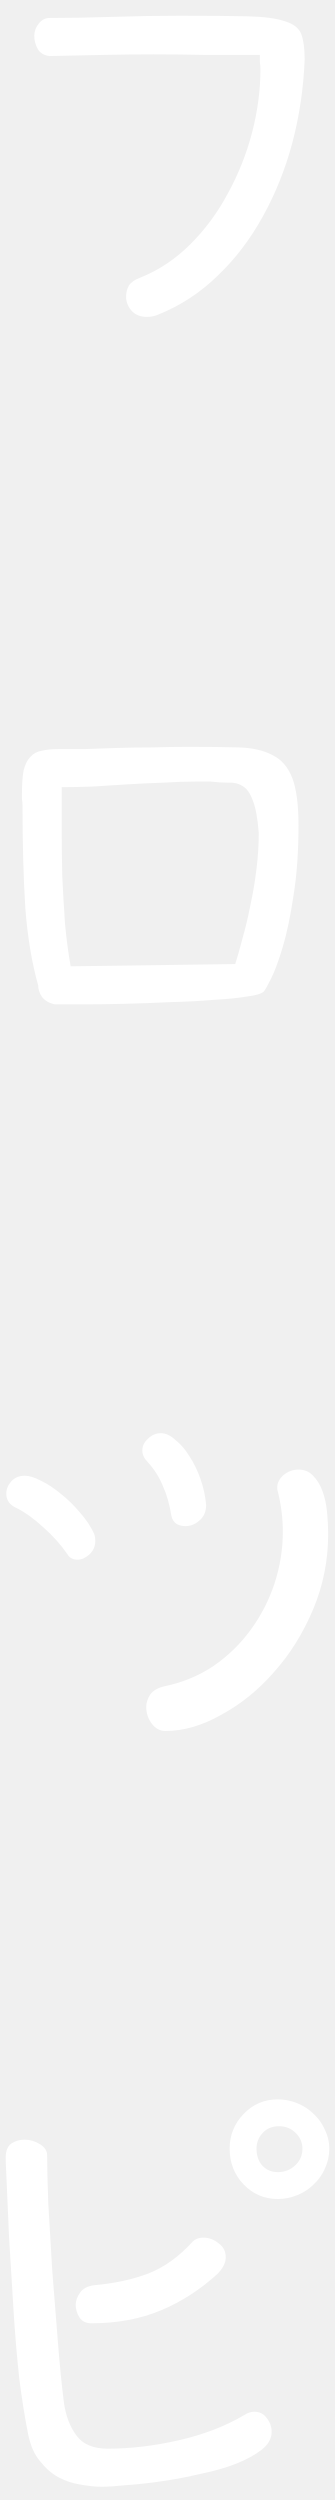
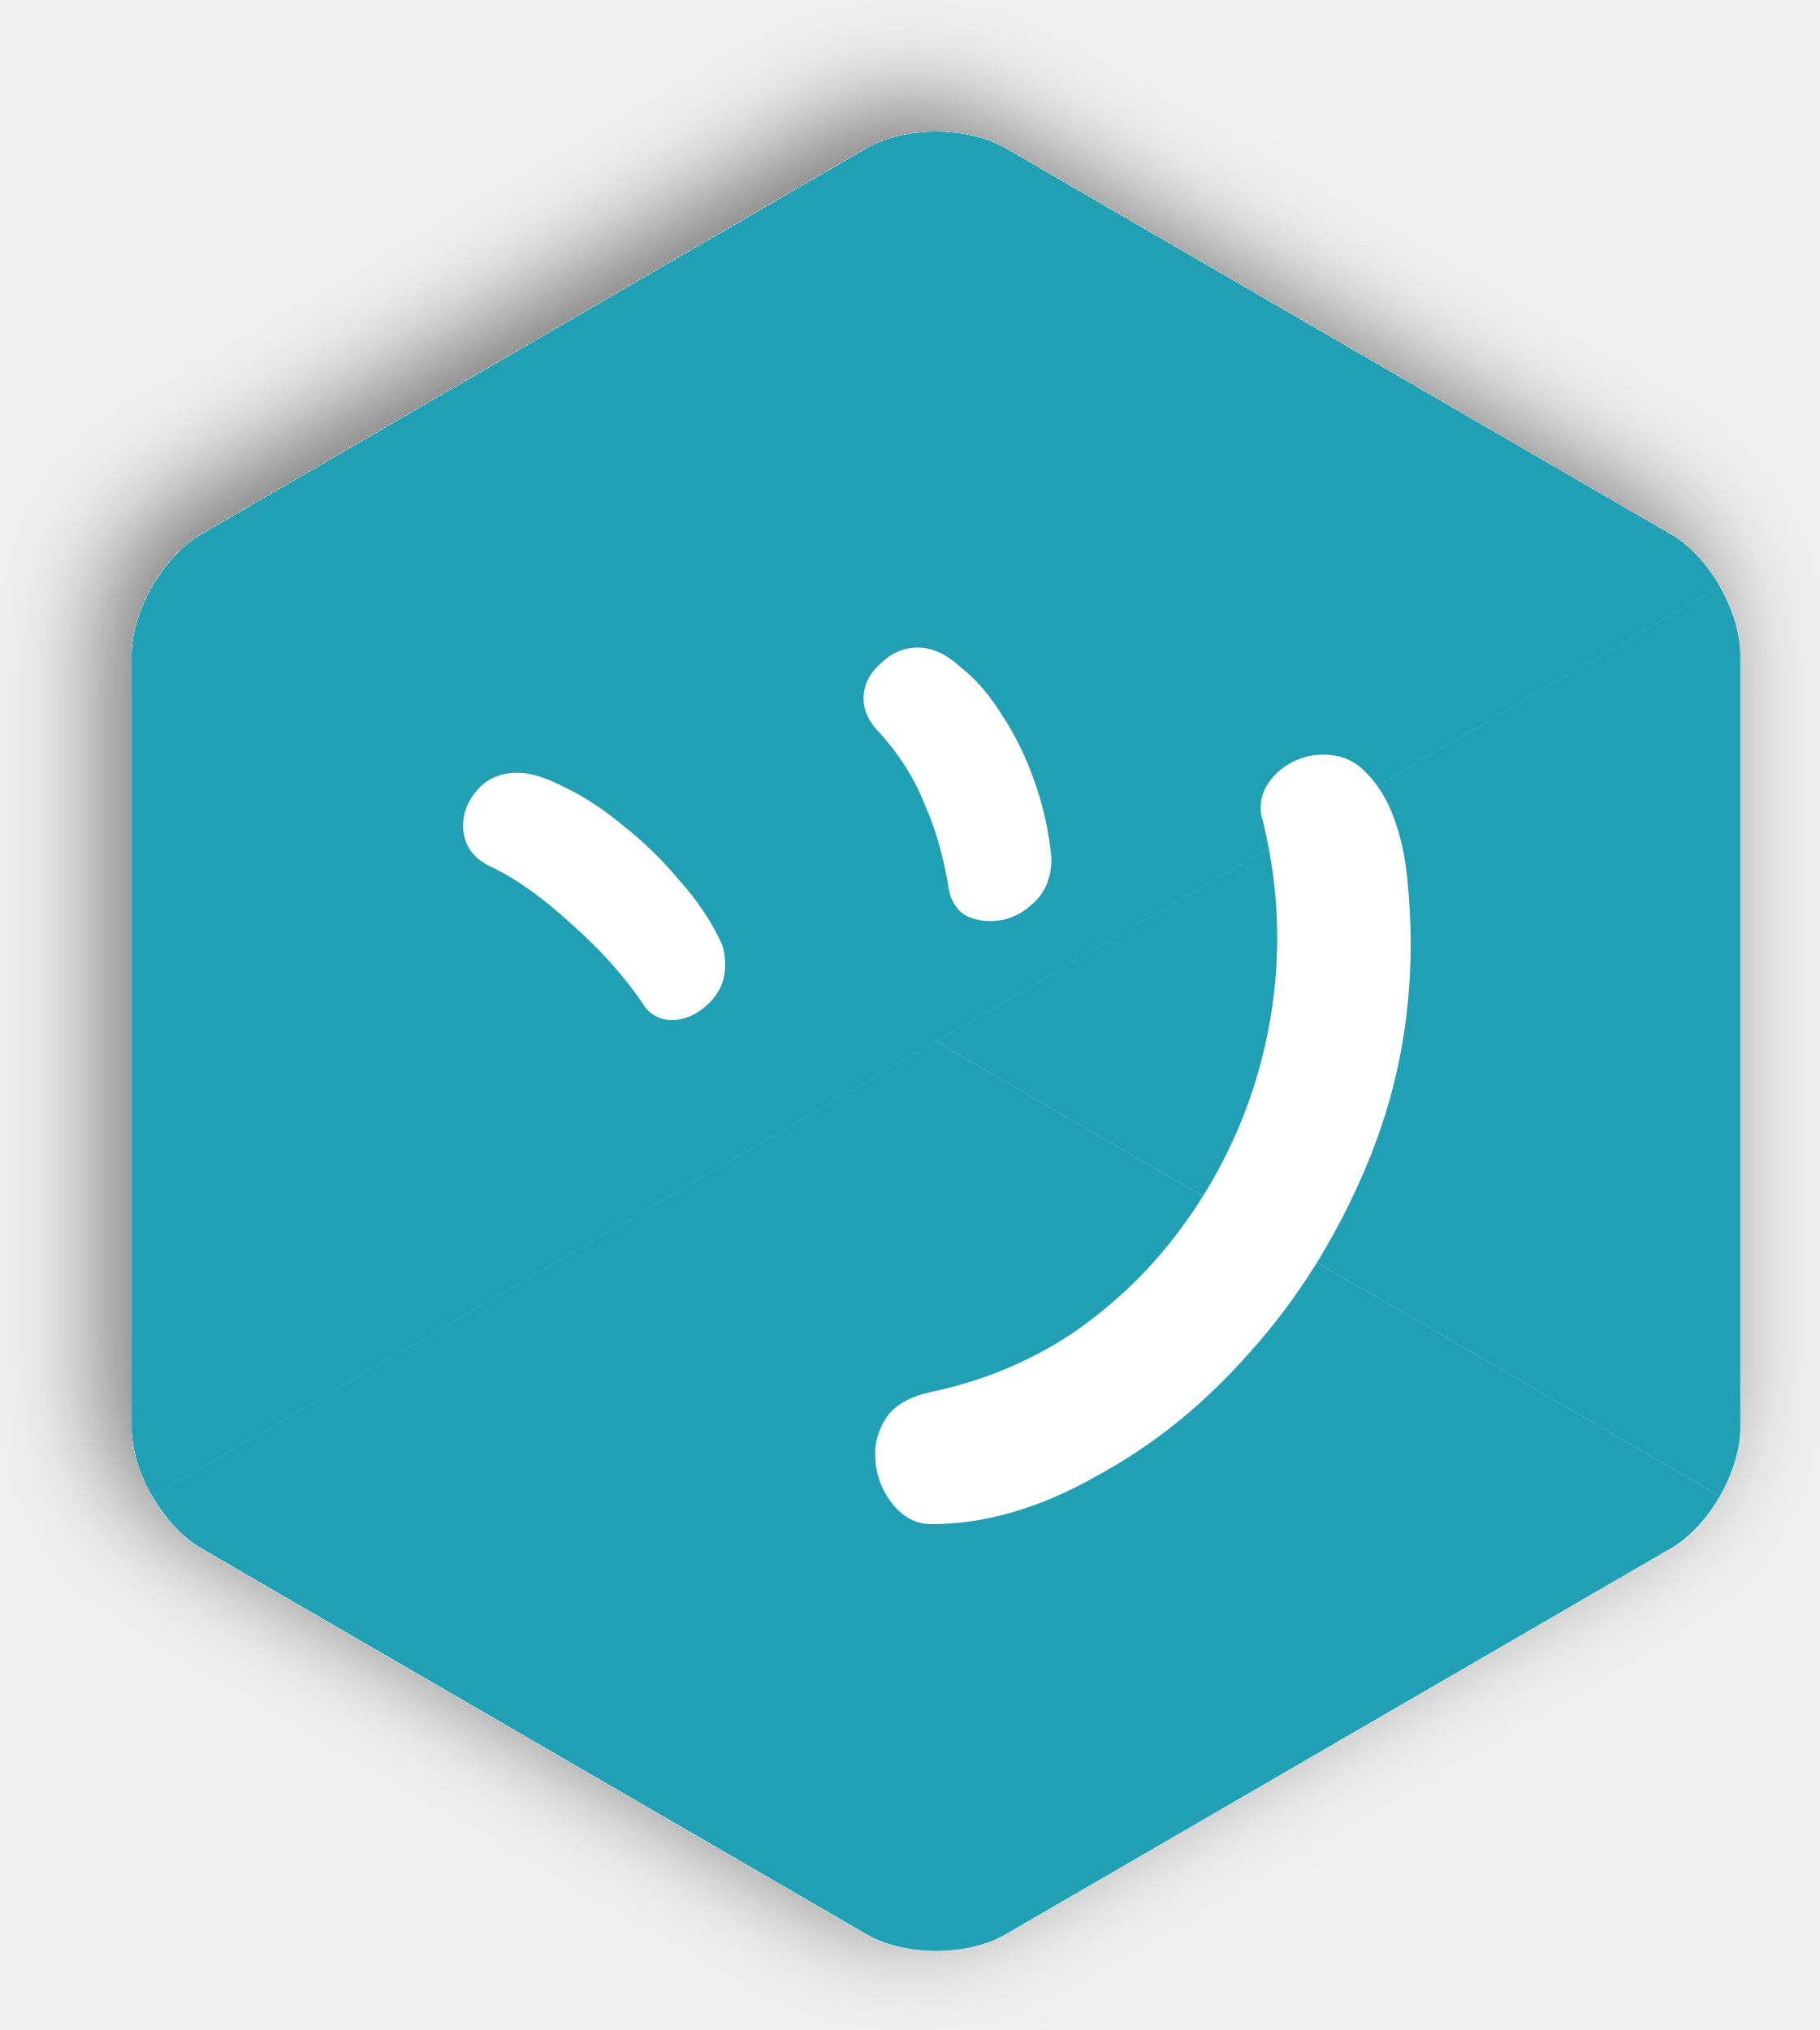
- <svg xmlns="http://www.w3.org/2000/svg" width="21" height="157" viewBox="0 0 21 157" fill="none">
-   <path d="M3.102 3.52C2.75 3.473 2.504 3.32 2.363 3.062C2.223 2.805 2.152 2.535 2.152 2.254C2.152 1.973 2.246 1.715 2.434 1.48C2.621 1.246 2.844 1.129 3.102 1.129C4.32 1.129 5.645 1.105 7.074 1.059C8.527 1.012 9.922 0.988 11.258 0.988C13.062 0.988 14.48 1 15.512 1.023C16.566 1.047 17.363 1.152 17.902 1.34C18.441 1.504 18.781 1.773 18.922 2.148C19.062 2.523 19.133 3.051 19.133 3.73C19.062 5.535 18.805 7.281 18.359 8.969C17.914 10.633 17.293 12.18 16.496 13.609C15.723 15.016 14.785 16.246 13.684 17.301C12.582 18.379 11.328 19.199 9.922 19.762C9.711 19.855 9.477 19.902 9.219 19.902C8.797 19.902 8.469 19.762 8.234 19.48C8.023 19.223 7.918 18.941 7.918 18.637C7.918 18.379 7.977 18.145 8.094 17.934C8.234 17.723 8.469 17.559 8.797 17.441C9.969 16.973 11.023 16.27 11.961 15.332C12.898 14.395 13.684 13.328 14.316 12.133C14.973 10.938 15.477 9.672 15.828 8.336C16.18 6.977 16.355 5.652 16.355 4.363C16.355 4.199 16.344 4.047 16.32 3.906C16.32 3.766 16.32 3.613 16.32 3.449C15.102 3.449 13.941 3.449 12.84 3.449C11.762 3.426 10.695 3.414 9.641 3.414C8.586 3.414 7.531 3.426 6.477 3.449C5.422 3.473 4.297 3.496 3.102 3.52ZM1.414 50.559C1.414 50.441 1.402 50.324 1.379 50.207C1.379 50.09 1.379 49.973 1.379 49.855C1.379 49.246 1.414 48.754 1.484 48.379C1.578 48.004 1.719 47.723 1.906 47.535C2.094 47.324 2.328 47.195 2.609 47.148C2.914 47.078 3.266 47.043 3.664 47.043C4.109 47.043 4.648 47.043 5.281 47.043C5.914 47.02 6.594 46.996 7.32 46.973C8.047 46.949 8.797 46.938 9.57 46.938C10.367 46.914 11.129 46.902 11.855 46.902C13.074 46.902 14.117 46.914 14.984 46.938C15.852 46.961 16.566 47.125 17.129 47.43C17.691 47.711 18.102 48.191 18.359 48.871C18.617 49.551 18.746 50.535 18.746 51.824C18.746 53.488 18.641 54.965 18.43 56.254C18.242 57.52 18.02 58.586 17.762 59.453C17.504 60.32 17.258 60.988 17.023 61.457C16.789 61.926 16.637 62.195 16.566 62.266C16.426 62.406 16.074 62.512 15.512 62.582C14.949 62.676 14.246 62.746 13.402 62.793C12.582 62.863 11.68 62.91 10.695 62.934C9.734 62.98 8.785 63.016 7.848 63.039C6.934 63.062 6.078 63.074 5.281 63.074C4.508 63.074 3.898 63.074 3.453 63.074C3.102 63.004 2.832 62.852 2.645 62.617C2.48 62.383 2.398 62.137 2.398 61.879C2 60.473 1.73 58.855 1.59 57.027C1.473 55.176 1.414 53.02 1.414 50.559ZM3.875 49.434C3.875 50.184 3.875 51.051 3.875 52.035C3.875 52.996 3.887 53.992 3.91 55.023C3.957 56.031 4.016 57.039 4.086 58.047C4.18 59.031 4.297 59.91 4.438 60.684L14.773 60.543C14.914 60.098 15.066 59.559 15.23 58.926C15.418 58.27 15.582 57.578 15.723 56.852C15.887 56.102 16.016 55.34 16.109 54.566C16.203 53.793 16.25 53.043 16.25 52.316C16.18 51.379 16.051 50.688 15.863 50.242C15.699 49.797 15.488 49.504 15.23 49.363C14.973 49.199 14.668 49.129 14.316 49.152C13.988 49.152 13.625 49.129 13.227 49.082H12.277C11.668 49.082 10.988 49.105 10.238 49.152C9.512 49.176 8.762 49.211 7.988 49.258C7.238 49.305 6.5 49.352 5.773 49.398C5.07 49.422 4.438 49.434 3.875 49.434ZM17.445 93.66C17.422 93.613 17.41 93.531 17.41 93.414C17.41 93.133 17.539 92.875 17.797 92.641C18.078 92.406 18.395 92.289 18.746 92.289C19.121 92.289 19.426 92.418 19.66 92.676C19.918 92.934 20.117 93.262 20.258 93.66C20.398 94.035 20.492 94.469 20.539 94.961C20.586 95.43 20.609 95.887 20.609 96.332C20.609 97.996 20.293 99.578 19.66 101.078C19.027 102.578 18.207 103.891 17.199 105.016C16.215 106.141 15.113 107.031 13.895 107.688C12.699 108.367 11.527 108.707 10.379 108.707C10.051 108.707 9.77 108.555 9.535 108.25C9.301 107.945 9.184 107.594 9.184 107.195C9.184 106.938 9.266 106.68 9.43 106.422C9.617 106.164 9.922 105.988 10.344 105.895C11.469 105.66 12.488 105.238 13.402 104.629C14.316 103.996 15.09 103.246 15.723 102.379C16.379 101.488 16.883 100.516 17.234 99.461C17.586 98.383 17.762 97.293 17.762 96.191C17.762 95.348 17.656 94.504 17.445 93.66ZM1.062 94.715C0.617 94.527 0.395 94.223 0.395 93.801C0.395 93.519 0.5 93.262 0.711 93.027C0.922 92.793 1.203 92.676 1.555 92.676C1.836 92.676 2.176 92.781 2.574 92.992C2.973 93.18 3.383 93.449 3.805 93.801C4.227 94.129 4.625 94.516 5 94.961C5.398 95.406 5.703 95.863 5.914 96.332C5.961 96.449 5.984 96.602 5.984 96.789C5.984 97.117 5.855 97.398 5.598 97.633C5.363 97.844 5.117 97.949 4.859 97.949C4.578 97.949 4.367 97.832 4.227 97.598C3.828 97.012 3.324 96.449 2.715 95.91C2.129 95.371 1.578 94.973 1.062 94.715ZM9.289 91.832C9.055 91.598 8.938 91.352 8.938 91.094C8.938 90.812 9.055 90.566 9.289 90.356C9.523 90.121 9.793 90.004 10.098 90.004C10.402 90.004 10.707 90.144 11.012 90.426C11.34 90.684 11.633 91.023 11.891 91.445C12.172 91.867 12.406 92.348 12.594 92.887C12.781 93.426 12.898 93.965 12.945 94.504C12.945 94.926 12.805 95.254 12.523 95.488C12.266 95.723 11.973 95.84 11.645 95.84C11.434 95.84 11.246 95.793 11.082 95.699C10.918 95.582 10.812 95.418 10.766 95.207C10.648 94.481 10.473 93.859 10.238 93.344C10.027 92.805 9.711 92.301 9.289 91.832ZM0.359 135.707V135.496C0.359 135.074 0.477 134.781 0.711 134.617C0.945 134.453 1.227 134.371 1.555 134.371C1.883 134.371 2.199 134.465 2.504 134.652C2.809 134.84 2.961 135.074 2.961 135.355C2.961 136.059 2.984 137.055 3.031 138.344C3.102 139.633 3.184 141.027 3.277 142.527C3.395 144.004 3.512 145.492 3.629 146.992C3.746 148.492 3.875 149.793 4.016 150.895C4.133 151.715 4.391 152.395 4.789 152.934C5.188 153.496 5.844 153.777 6.758 153.777C8.188 153.777 9.676 153.602 11.223 153.25C12.77 152.898 14.141 152.371 15.336 151.668C15.547 151.527 15.758 151.457 15.969 151.457C16.297 151.457 16.555 151.586 16.742 151.844C16.953 152.102 17.059 152.395 17.059 152.723C17.059 153.145 16.848 153.52 16.426 153.848C16.004 154.176 15.465 154.469 14.809 154.727C14.152 154.984 13.414 155.195 12.594 155.359C11.797 155.547 11 155.699 10.203 155.816C9.406 155.934 8.668 156.016 7.988 156.062C7.309 156.133 6.77 156.168 6.371 156.168C5.973 156.168 5.527 156.121 5.035 156.027C4.566 155.957 4.109 155.805 3.664 155.57C3.242 155.336 2.855 154.996 2.504 154.551C2.152 154.129 1.906 153.566 1.766 152.863C1.555 151.809 1.367 150.625 1.203 149.312C1.062 148 0.945 146.605 0.852 145.129C0.758 143.652 0.664 142.117 0.57 140.523C0.5 138.93 0.43 137.324 0.359 135.707ZM12.102 140.77C12.266 140.605 12.488 140.523 12.77 140.523C13.121 140.523 13.438 140.641 13.719 140.875C14.023 141.086 14.176 141.379 14.176 141.754C14.176 142.105 14 142.457 13.648 142.809C12.57 143.793 11.387 144.555 10.098 145.094C8.809 145.633 7.355 145.902 5.738 145.902C5.41 145.902 5.164 145.785 5 145.551C4.836 145.293 4.754 145.023 4.754 144.742C4.754 144.484 4.848 144.227 5.035 143.969C5.223 143.711 5.516 143.559 5.914 143.512C7.203 143.395 8.34 143.148 9.324 142.773C10.332 142.375 11.258 141.707 12.102 140.77ZM14.422 134.934C14.422 134.09 14.715 133.363 15.301 132.754C15.887 132.145 16.602 131.84 17.445 131.84C17.867 131.84 18.277 131.922 18.676 132.086C19.074 132.25 19.414 132.473 19.695 132.754C20 133.035 20.234 133.363 20.398 133.738C20.586 134.113 20.68 134.512 20.68 134.934C20.68 135.379 20.586 135.801 20.398 136.199C20.234 136.574 20 136.902 19.695 137.184C19.414 137.465 19.074 137.688 18.676 137.852C18.277 138.016 17.867 138.098 17.445 138.098C16.602 138.098 15.887 137.793 15.301 137.184C14.715 136.574 14.422 135.824 14.422 134.934ZM16.109 134.934C16.109 135.355 16.227 135.707 16.461 135.988C16.719 136.27 17.047 136.41 17.445 136.41C17.867 136.41 18.23 136.27 18.535 135.988C18.84 135.707 18.992 135.355 18.992 134.934C18.992 134.559 18.852 134.23 18.57 133.949C18.289 133.668 17.938 133.527 17.516 133.527C17.094 133.527 16.754 133.668 16.496 133.949C16.238 134.23 16.109 134.559 16.109 134.934Z" fill="white" />
+ <svg xmlns="http://www.w3.org/2000/svg" width="69" height="77" viewBox="0 0 69 77" fill="none">
+   <g filter="url(#filter0_d_682_3)">
+     <path d="M65.224 56.75C65.703 55.916 66 54.978 66 54.134V24.865C66 24.022 65.703 23.084 65.224 22.25L35.5 39.5L65.224 56.75Z" fill="#209FB5" />
+     <path d="M38.141 73.367L63.359 58.733C64.085 58.311 64.745 57.584 65.224 56.75L35.5 39.5L5.776 56.75C6.255 57.584 6.915 58.312 7.641 58.733L32.859 73.367C34.311 74.211 36.689 74.211 38.141 73.367Z" fill="#209FB5" />
+     <path d="M65.224 22.25C64.745 21.416 64.085 20.688 63.359 20.267L38.141 5.632C36.689 4.789 34.311 4.789 32.859 5.632L7.641 20.267C6.189 21.11 5 23.179 5 24.865V54.134C5 54.978 5.297 55.916 5.776 56.75L35.5 39.5L65.224 22.25Z" fill="#209FB5" />
+     <path d="M65.224 22.25C64.745 21.416 64.085 20.688 63.359 20.267L38.141 5.632C36.689 4.789 34.311 4.789 32.859 5.632L7.641 20.267C6.189 21.11 5 23.179 5 24.865V54.134C5 54.978 5.297 55.916 5.776 56.75L35.5 39.5L65.224 22.25Z" fill="#209FB5" />
+     <path d="M47.875 31.062C47.833 30.979 47.812 30.833 47.812 30.625C47.812 30.125 48.042 29.667 48.5 29.25C49 28.833 49.562 28.625 50.188 28.625C50.854 28.625 51.396 28.854 51.812 29.312C52.271 29.771 52.625 30.354 52.875 31.062C53.125 31.729 53.292 32.5 53.375 33.375C53.458 34.208 53.5 35.021 53.5 35.812C53.5 38.771 52.938 41.583 51.812 44.25C50.688 46.917 49.229 49.25 47.438 51.25C45.688 53.25 43.729 54.833 41.562 56C39.438 57.208 37.354 57.812 35.312 57.812C34.729 57.812 34.229 57.542 33.812 57C33.396 56.458 33.188 55.833 33.188 55.125C33.188 54.667 33.333 54.208 33.625 53.75C33.958 53.292 34.5 52.979 35.25 52.812C37.25 52.396 39.062 51.646 40.688 50.562C42.312 49.438 43.688 48.104 44.812 46.562C45.979 44.979 46.875 43.25 47.5 41.375C48.125 39.458 48.438 37.521 48.438 35.562C48.438 34.062 48.25 32.562 47.875 31.062ZM18.75 32.938C17.958 32.604 17.562 32.062 17.562 31.312C17.562 30.812 17.75 30.354 18.125 29.938C18.5 29.521 19 29.312 19.625 29.312C20.125 29.312 20.729 29.5 21.438 29.875C22.146 30.208 22.875 30.688 23.625 31.312C24.375 31.896 25.083 32.583 25.75 33.375C26.458 34.167 27 34.979 27.375 35.812C27.458 36.021 27.5 36.292 27.5 36.625C27.5 37.208 27.271 37.708 26.812 38.125C26.396 38.5 25.958 38.688 25.5 38.688C25 38.688 24.625 38.479 24.375 38.062C23.667 37.021 22.771 36.021 21.688 35.062C20.646 34.104 19.667 33.396 18.75 32.938ZM33.375 27.812C32.958 27.396 32.75 26.958 32.75 26.5C32.75 26 32.958 25.562 33.375 25.188C33.792 24.771 34.271 24.562 34.812 24.562C35.354 24.562 35.896 24.812 36.438 25.312C37.021 25.771 37.542 26.375 38 27.125C38.5 27.875 38.917 28.729 39.25 29.688C39.583 30.646 39.792 31.604 39.875 32.562C39.875 33.312 39.625 33.896 39.125 34.312C38.667 34.729 38.146 34.938 37.562 34.938C37.188 34.938 36.854 34.854 36.562 34.688C36.271 34.479 36.083 34.188 36 33.812C35.792 32.521 35.479 31.417 35.062 30.5C34.688 29.542 34.125 28.646 33.375 27.812Z" fill="white" />
+   </g>
+   <defs>
+     <filter id="filter0_d_682_3" x="0" y="0" width="69" height="77" filterUnits="userSpaceOnUse" color-interpolation-filters="sRGB">
+       <feFlood flood-opacity="0" result="BackgroundImageFix" />
+       <feColorMatrix in="SourceAlpha" type="matrix" values="0 0 0 0 0 0 0 0 0 0 0 0 0 0 0 0 0 0 127 0" result="hardAlpha" />
+       <feOffset dx="-1" dy="-1" />
+       <feGaussianBlur stdDeviation="2" />
+       <feComposite in2="hardAlpha" operator="out" />
+       <feColorMatrix type="matrix" values="0 0 0 0 0 0 0 0 0 0 0 0 0 0 0 0 0 0 0.5 0" />
+       <feBlend mode="normal" in2="BackgroundImageFix" result="effect1_dropShadow_682_3" />
+       <feBlend mode="normal" in="SourceGraphic" in2="effect1_dropShadow_682_3" result="shape" />
+     </filter>
+   </defs>
</svg>
